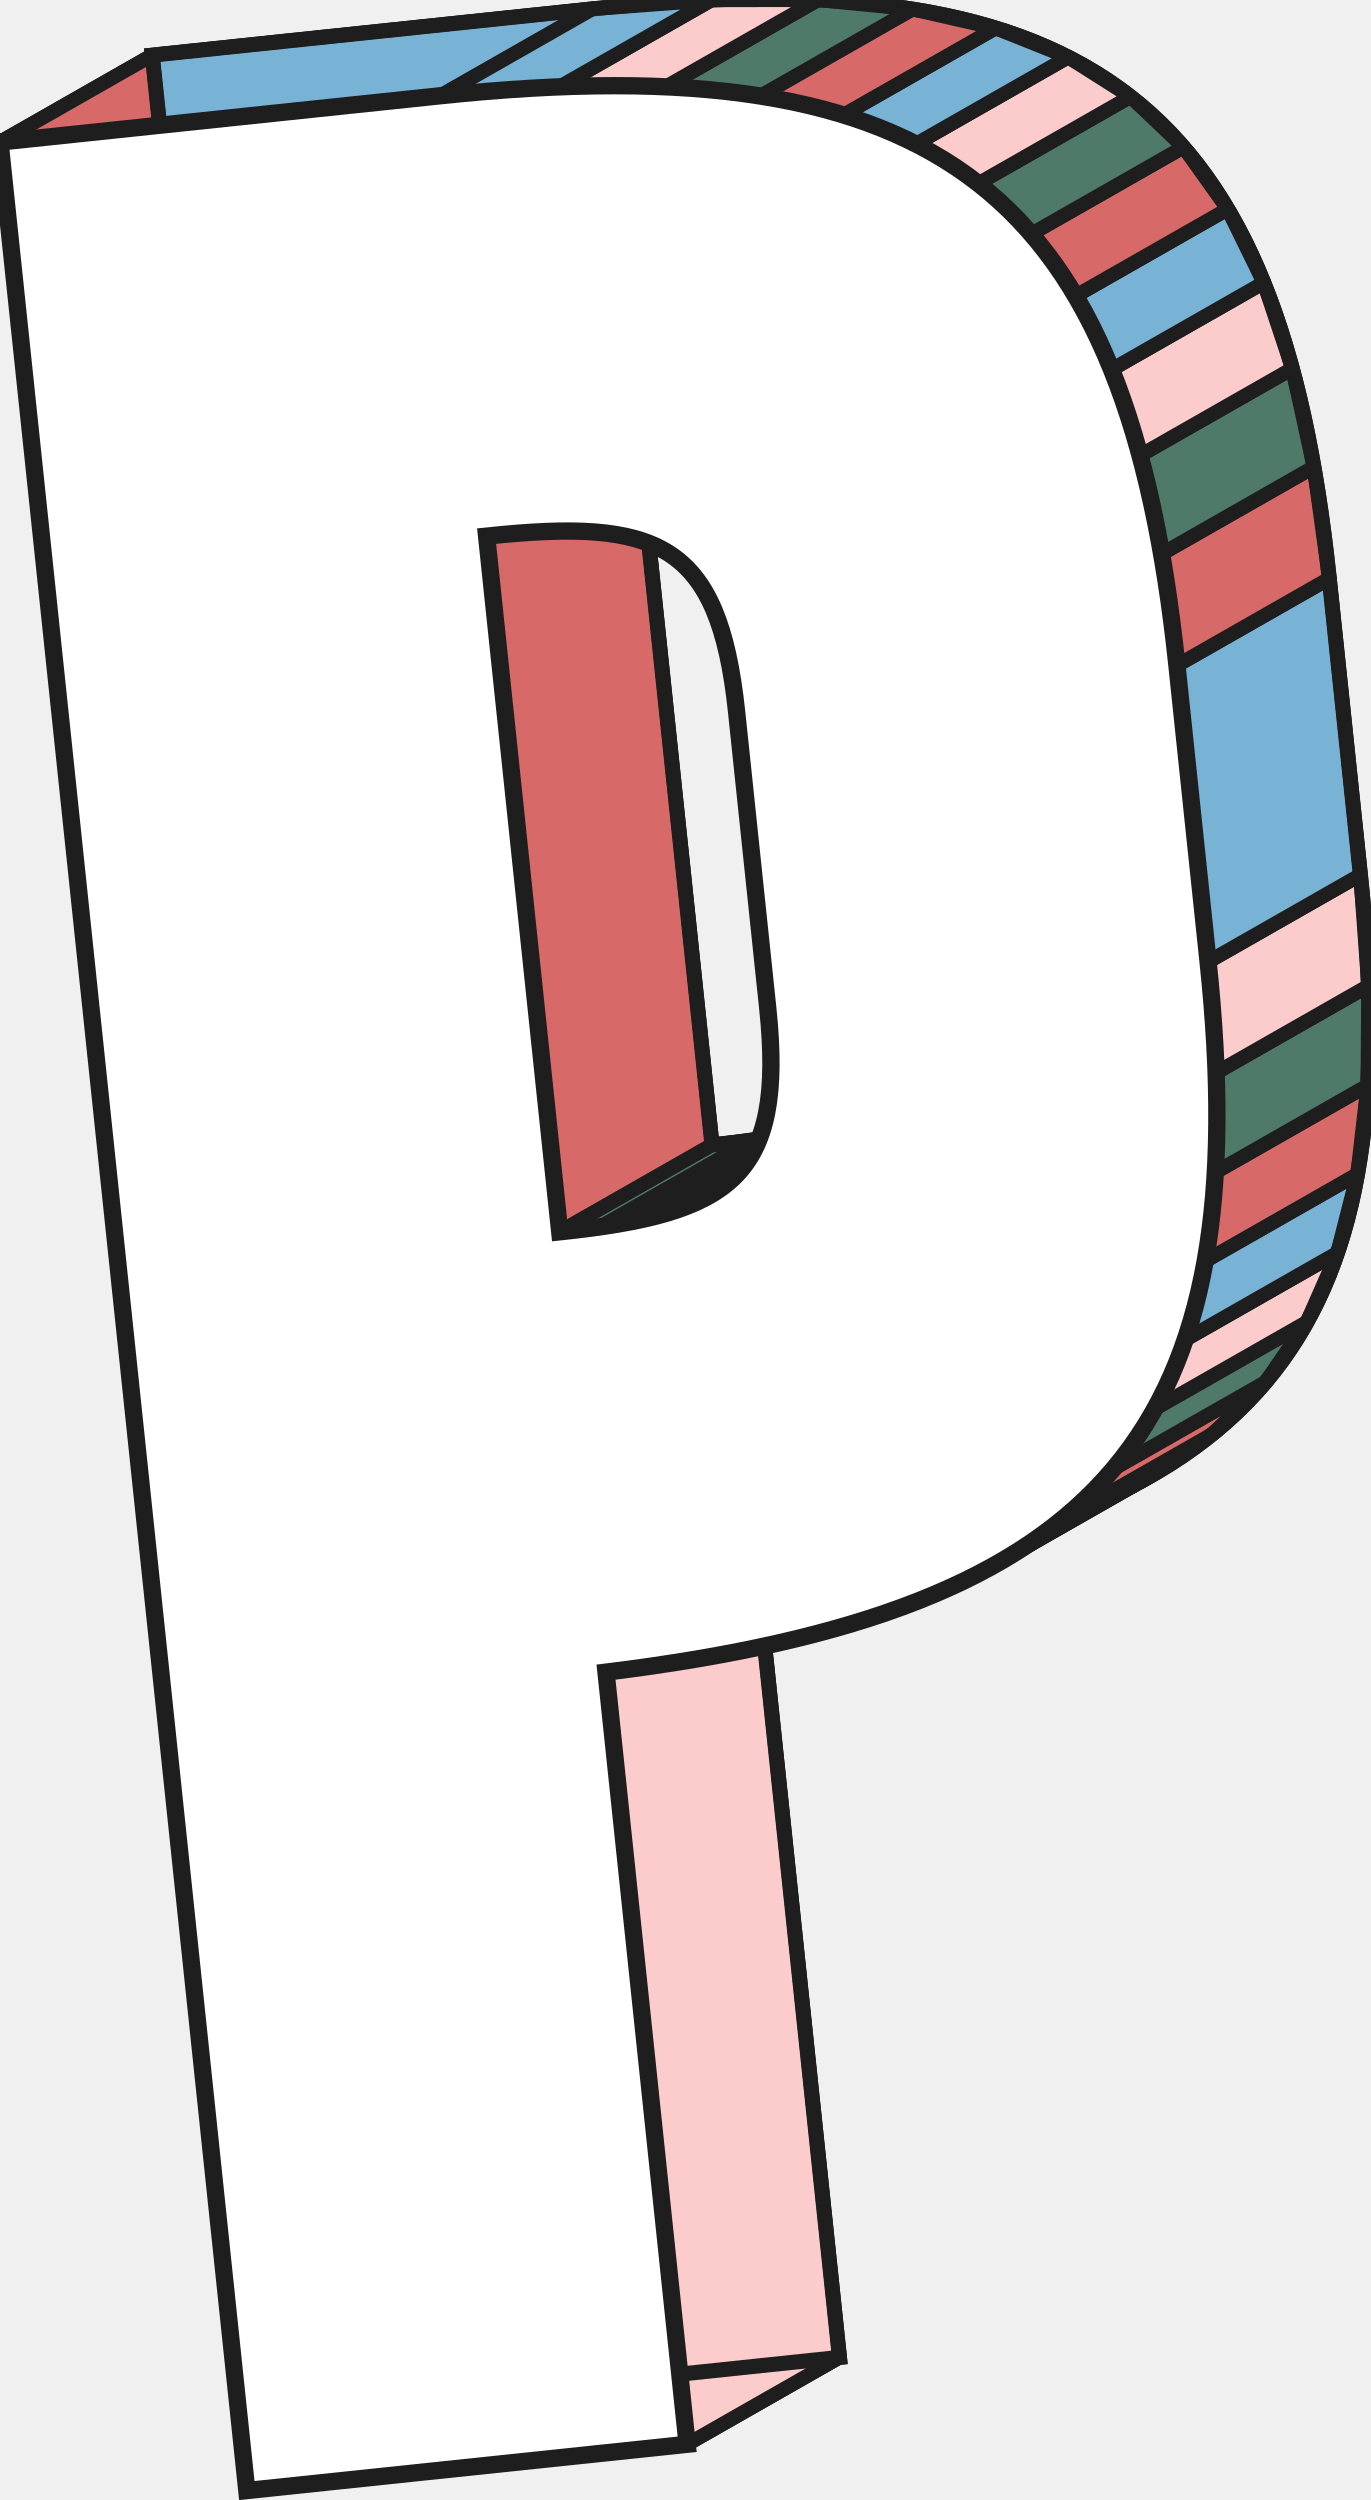
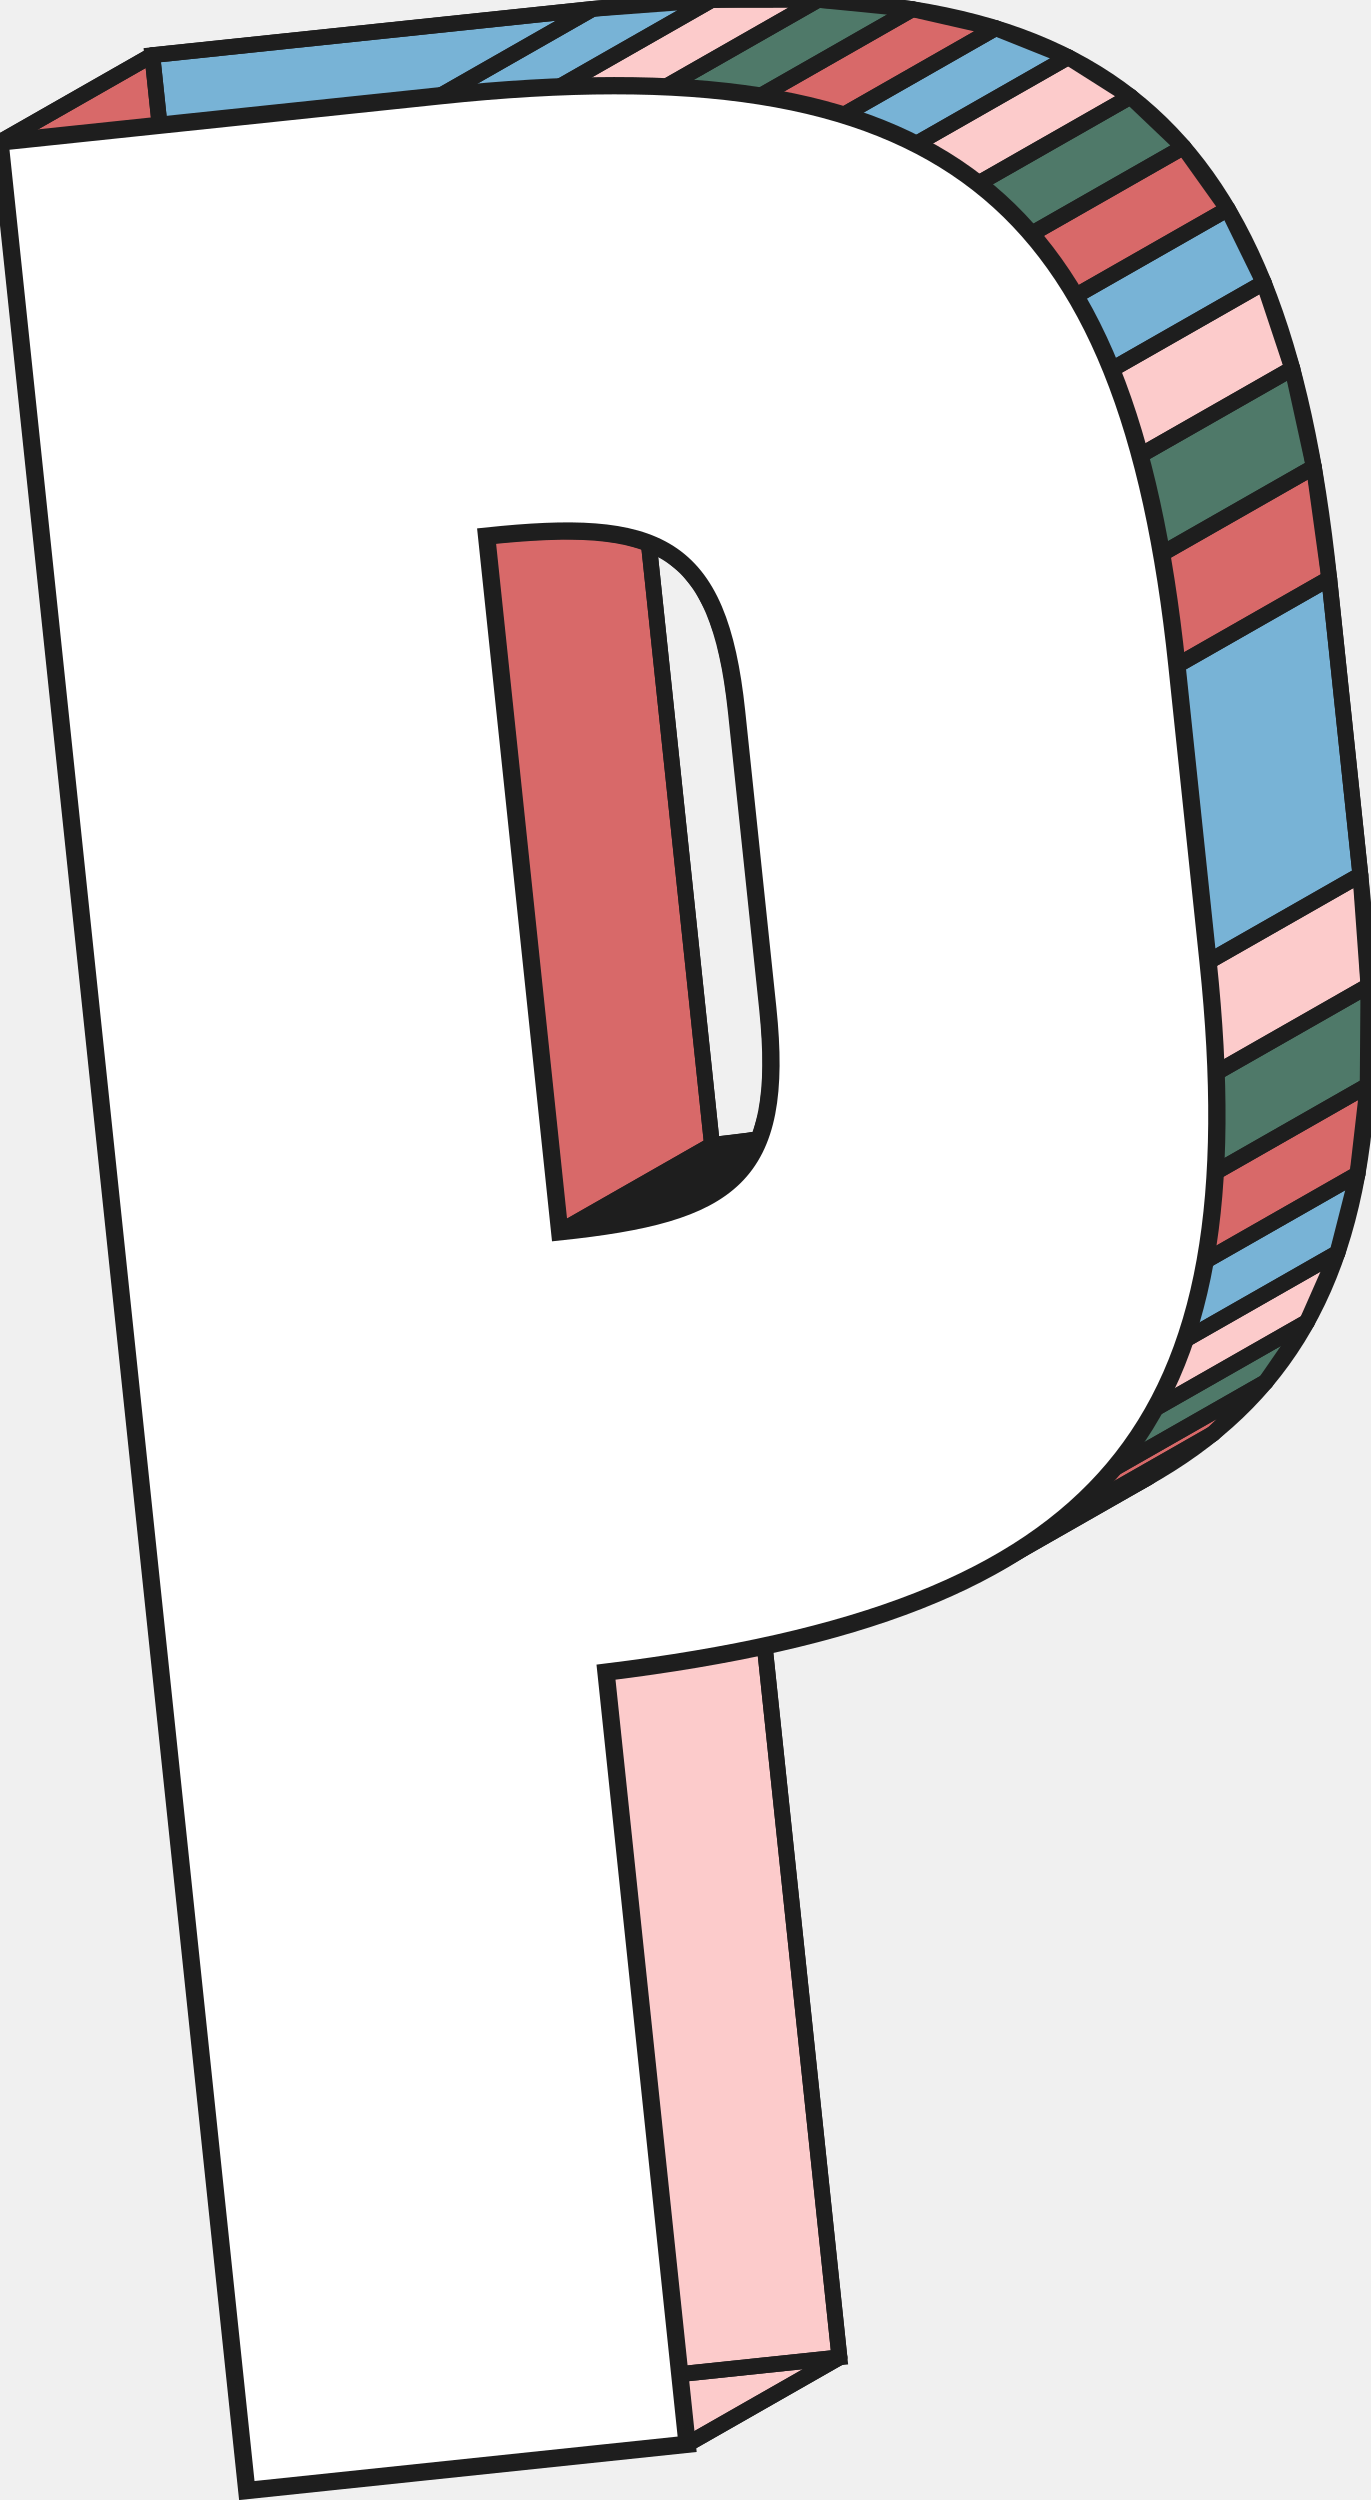
<svg xmlns="http://www.w3.org/2000/svg" width="91" height="166" viewBox="0 0 91 166" fill="none">
  <g transform="translate(6.03 -34.07)">
    <g transform="rotate(-6 39 117.6)">
-       <path d="M 42.02 34.52 L 12.62 34.52 L 12.62 191.32 L 42.02 191.32 L 42.02 139.77 C 75.54 139.18 86.71 128.21 86.71 97.04 L 86.71 77.25 C 86.71 45.69 75.54 34.52 42.02 34.52 Z M 42.02 110.37 L 42.02 63.92 C 53.39 63.92 57.31 65.88 57.31 77.25 L 57.31 97.04 C 57.31 108.41 53.39 110.37 42.02 110.37 Z" fill="#ffffff" stroke="#1e1e1e" stroke-width="1.0" />
-       <polygon points="42.02,34.52 12.62,34.52 1.96,39.2 31.36,39.2" fill="#78b3d6" stroke="#1e1e1e" stroke-width="0.95" stroke-linejoin="round" stroke-linecap="round" />
-       <polygon points="12.62,34.52 12.62,191.32 1.96,196 1.96,39.2" fill="#d86969" stroke="#1e1e1e" stroke-width="0.95" stroke-linejoin="round" stroke-linecap="round" />
-       <polygon points="12.62,191.32 42.02,191.32 31.36,196 1.96,196" fill="#4f7969" stroke="#1e1e1e" stroke-width="0.95" stroke-linejoin="round" stroke-linecap="round" />
-       <polygon points="42.02,191.32 42.02,139.77 31.36,144.45 31.36,196" fill="#fccbcb" stroke="#1e1e1e" stroke-width="0.95" stroke-linejoin="round" stroke-linecap="round" />
-       <polygon points="42.02,139.77 49.94,139.4 39.28,144.08 31.36,144.45" fill="#78b3d6" stroke="#1e1e1e" stroke-width="0.95" stroke-linejoin="round" stroke-linecap="round" />
-       <polygon points="49.94,139.4 56.97,138.57 46.31,143.25 39.28,144.08" fill="#d86969" stroke="#1e1e1e" stroke-width="0.95" stroke-linejoin="round" stroke-linecap="round" />
-       <polygon points="56.97,138.57 63.14,137.23 52.48,141.91 46.31,143.25" fill="#4f7969" stroke="#1e1e1e" stroke-width="0.95" stroke-linejoin="round" stroke-linecap="round" />
-       <polygon points="63.14,137.23 68.5,135.36 57.84,140.04 52.48,141.91" fill="#fccbcb" stroke="#1e1e1e" stroke-width="0.95" stroke-linejoin="round" stroke-linecap="round" />
-       <polygon points="68.5,135.36 73.09,132.92 62.43,137.6 57.84,140.04" fill="#78b3d6" stroke="#1e1e1e" stroke-width="0.95" stroke-linejoin="round" stroke-linecap="round" />
-       <polygon points="73.09,132.92 76.93,129.87 66.27,134.55 62.43,137.6" fill="#d86969" stroke="#1e1e1e" stroke-width="0.95" stroke-linejoin="round" stroke-linecap="round" />
-       <polygon points="76.93,129.87 80.08,126.19 69.42,130.87 66.27,134.55" fill="#4f7969" stroke="#1e1e1e" stroke-width="0.95" stroke-linejoin="round" stroke-linecap="round" />
-       <polygon points="80.08,126.19 82.57,121.84 71.91,126.52 69.42,130.87" fill="#fccbcb" stroke="#1e1e1e" stroke-width="0.95" stroke-linejoin="round" stroke-linecap="round" />
-       <polygon points="82.57,121.84 84.44,116.78 73.78,121.46 71.91,126.52" fill="#78b3d6" stroke="#1e1e1e" stroke-width="0.95" stroke-linejoin="round" stroke-linecap="round" />
-       <polygon points="84.44,116.78 85.73,110.99 75.07,115.67 73.78,121.46" fill="#d86969" stroke="#1e1e1e" stroke-width="0.95" stroke-linejoin="round" stroke-linecap="round" />
-       <polygon points="85.73,110.99 86.47,104.42 75.81,109.1 75.07,115.67" fill="#4f7969" stroke="#1e1e1e" stroke-width="0.95" stroke-linejoin="round" stroke-linecap="round" />
-       <polygon points="86.47,104.42 86.71,97.04 76.05,101.72 75.81,109.1" fill="#fccbcb" stroke="#1e1e1e" stroke-width="0.95" stroke-linejoin="round" stroke-linecap="round" />
-       <polygon points="86.71,97.04 86.71,77.25 76.05,81.93 76.05,101.72" fill="#78b3d6" stroke="#1e1e1e" stroke-width="0.95" stroke-linejoin="round" stroke-linecap="round" />
-       <polygon points="86.71,77.25 86.47,69.78 75.81,74.46 76.05,81.93" fill="#d86969" stroke="#1e1e1e" stroke-width="0.95" stroke-linejoin="round" stroke-linecap="round" />
-       <polygon points="86.47,69.78 85.73,63.13 75.07,67.81 75.81,74.46" fill="#4f7969" stroke="#1e1e1e" stroke-width="0.95" stroke-linejoin="round" stroke-linecap="round" />
-       <polygon points="85.73,63.13 84.44,57.26 73.78,61.94 75.07,67.81" fill="#fccbcb" stroke="#1e1e1e" stroke-width="0.95" stroke-linejoin="round" stroke-linecap="round" />
-       <polygon points="84.44,57.26 82.57,52.15 71.91,56.83 73.78,61.94" fill="#78b3d6" stroke="#1e1e1e" stroke-width="0.95" stroke-linejoin="round" stroke-linecap="round" />
-       <polygon points="82.57,52.15 80.08,47.75 69.42,52.43 71.91,56.83" fill="#d86969" stroke="#1e1e1e" stroke-width="0.95" stroke-linejoin="round" stroke-linecap="round" />
-       <polygon points="80.08,47.75 76.93,44.05 66.27,48.73 69.42,52.43" fill="#4f7969" stroke="#1e1e1e" stroke-width="0.95" stroke-linejoin="round" stroke-linecap="round" />
-       <polygon points="76.93,44.05 73.09,41.01 62.43,45.69 66.27,48.73" fill="#fccbcb" stroke="#1e1e1e" stroke-width="0.95" stroke-linejoin="round" stroke-linecap="round" />
-       <polygon points="73.09,41.01 68.5,38.59 57.84,43.27 62.43,45.69" fill="#78b3d6" stroke="#1e1e1e" stroke-width="0.95" stroke-linejoin="round" stroke-linecap="round" />
-       <polygon points="68.5,38.59 63.14,36.76 52.48,41.44 57.84,43.27" fill="#d86969" stroke="#1e1e1e" stroke-width="0.95" stroke-linejoin="round" stroke-linecap="round" />
-       <polygon points="63.14,36.76 56.97,35.49 46.31,40.17 52.48,41.44" fill="#4f7969" stroke="#1e1e1e" stroke-width="0.95" stroke-linejoin="round" stroke-linecap="round" />
-       <polygon points="56.97,35.49 49.94,34.76 39.28,39.44 46.31,40.17" fill="#fccbcb" stroke="#1e1e1e" stroke-width="0.95" stroke-linejoin="round" stroke-linecap="round" />
-       <polygon points="49.94,34.76 42.02,34.52 31.36,39.2 39.28,39.44" fill="#78b3d6" stroke="#1e1e1e" stroke-width="0.95" stroke-linejoin="round" stroke-linecap="round" />
-       <polygon points="42.02,110.37 42.02,63.92 31.36,68.6 31.36,115.05" fill="#d86969" stroke="#1e1e1e" stroke-width="0.95" stroke-linejoin="round" stroke-linecap="round" />
-       <polygon points="42.02,63.92 44.71,63.97 34.05,68.65 31.36,68.6" fill="#4f7969" stroke="#1e1e1e" stroke-width="0.95" stroke-linejoin="round" stroke-linecap="round" />
-       <polygon points="44.71,63.97 47.1,64.12 36.44,68.8 34.05,68.65" fill="#fccbcb" stroke="#1e1e1e" stroke-width="0.95" stroke-linejoin="round" stroke-linecap="round" />
-       <polygon points="47.1,64.12 49.2,64.4 38.54,69.08 36.44,68.8" fill="#78b3d6" stroke="#1e1e1e" stroke-width="0.95" stroke-linejoin="round" stroke-linecap="round" />
-       <polygon points="49.2,64.4 51.04,64.85 40.38,69.53 38.54,69.08" fill="#d86969" stroke="#1e1e1e" stroke-width="0.95" stroke-linejoin="round" stroke-linecap="round" />
-       <polygon points="51.04,64.85 52.61,65.48 41.95,70.16 40.38,69.53" fill="#4f7969" stroke="#1e1e1e" stroke-width="0.95" stroke-linejoin="round" stroke-linecap="round" />
-       <polygon points="52.61,65.48 53.93,66.32 43.27,71 41.95,70.16" fill="#fccbcb" stroke="#1e1e1e" stroke-width="0.95" stroke-linejoin="round" stroke-linecap="round" />
-       <polygon points="53.93,66.32 55.01,67.4 44.35,72.08 43.27,71" fill="#78b3d6" stroke="#1e1e1e" stroke-width="0.95" stroke-linejoin="round" stroke-linecap="round" />
-       <polygon points="55.01,67.4 55.87,68.74 45.21,73.42 44.35,72.08" fill="#d86969" stroke="#1e1e1e" stroke-width="0.95" stroke-linejoin="round" stroke-linecap="round" />
-       <polygon points="55.87,68.74 56.52,70.37 45.86,75.05 45.21,73.42" fill="#4f7969" stroke="#1e1e1e" stroke-width="0.95" stroke-linejoin="round" stroke-linecap="round" />
-       <polygon points="56.52,70.37 56.97,72.31 46.31,76.99 45.86,75.05" fill="#fccbcb" stroke="#1e1e1e" stroke-width="0.95" stroke-linejoin="round" stroke-linecap="round" />
-       <polygon points="56.97,72.31 57.22,74.6 46.56,79.28 46.31,76.99" fill="#78b3d6" stroke="#1e1e1e" stroke-width="0.95" stroke-linejoin="round" stroke-linecap="round" />
-       <polygon points="57.22,74.6 57.31,77.25 46.65,81.93 46.56,79.28" fill="#d86969" stroke="#1e1e1e" stroke-width="0.95" stroke-linejoin="round" stroke-linecap="round" />
-       <polygon points="57.31,77.25 57.31,97.04 46.65,101.72 46.65,81.93" fill="#4f7969" stroke="#1e1e1e" stroke-width="0.95" stroke-linejoin="round" stroke-linecap="round" />
-       <polygon points="57.31,97.04 57.22,99.69 46.56,104.37 46.65,101.72" fill="#fccbcb" stroke="#1e1e1e" stroke-width="0.95" stroke-linejoin="round" stroke-linecap="round" />
-       <polygon points="57.22,99.69 56.97,101.98 46.31,106.66 46.56,104.37" fill="#78b3d6" stroke="#1e1e1e" stroke-width="0.95" stroke-linejoin="round" stroke-linecap="round" />
-       <polygon points="56.97,101.98 56.52,103.92 45.86,108.6 46.31,106.66" fill="#d86969" stroke="#1e1e1e" stroke-width="0.95" stroke-linejoin="round" stroke-linecap="round" />
-       <polygon points="56.52,103.92 55.87,105.55 45.21,110.23 45.86,108.6" fill="#4f7969" stroke="#1e1e1e" stroke-width="0.95" stroke-linejoin="round" stroke-linecap="round" />
-       <polygon points="55.87,105.55 55.01,106.89 44.35,111.57 45.21,110.23" fill="#fccbcb" stroke="#1e1e1e" stroke-width="0.95" stroke-linejoin="round" stroke-linecap="round" />
-       <polygon points="55.01,106.89 53.93,107.97 43.27,112.65 44.35,111.57" fill="#78b3d6" stroke="#1e1e1e" stroke-width="0.95" stroke-linejoin="round" stroke-linecap="round" />
-       <polygon points="53.93,107.97 52.61,108.81 41.95,113.49 43.27,112.65" fill="#d86969" stroke="#1e1e1e" stroke-width="0.95" stroke-linejoin="round" stroke-linecap="round" />
-       <polygon points="52.61,108.81 51.04,109.44 40.38,114.12 41.95,113.49" fill="#4f7969" stroke="#1e1e1e" stroke-width="0.95" stroke-linejoin="round" stroke-linecap="round" />
-       <polygon points="51.04,109.44 49.2,109.89 38.54,114.57 40.38,114.12" fill="#fccbcb" stroke="#1e1e1e" stroke-width="0.95" stroke-linejoin="round" stroke-linecap="round" />
-       <polygon points="49.2,109.89 47.1,110.17 36.44,114.85 38.54,114.57" fill="#78b3d6" stroke="#1e1e1e" stroke-width="0.95" stroke-linejoin="round" stroke-linecap="round" />
-       <polygon points="47.1,110.17 44.71,110.33 34.05,115.01 36.44,114.85" fill="#d86969" stroke="#1e1e1e" stroke-width="0.95" stroke-linejoin="round" stroke-linecap="round" />
-       <polygon points="44.71,110.33 42.02,110.37 31.36,115.05 34.05,115.01" fill="#4f7969" stroke="#1e1e1e" stroke-width="0.95" stroke-linejoin="round" stroke-linecap="round" />
-       <path d="M 42.02 34.52 L 12.62 34.52 L 12.62 191.32 L 42.02 191.32 L 42.02 139.77 C 75.54 139.18 86.71 128.21 86.71 97.04 L 86.71 77.25 C 86.71 45.69 75.54 34.52 42.02 34.52 Z M 42.02 110.37 L 42.02 63.92 C 53.39 63.92 57.31 65.88 57.31 77.25 L 57.31 97.04 C 57.31 108.41 53.39 110.37 42.02 110.37 Z" fill="none" stroke="#1e1e1e" stroke-width="1.0" />
+       <path d="M 42.02 34.52 L 12.62 34.52 L 12.62 191.32 L 42.02 191.32 L 42.02 139.77 C 75.54 139.18 86.71 128.21 86.71 97.04 L 86.71 77.25 C 86.71 45.69 75.54 34.52 42.02 34.52 Z M 42.02 110.37 L 42.02 63.92 C 53.39 63.92 57.31 65.88 57.31 77.25 L 57.31 97.04 C 57.31 108.41 53.39 110.37 42.02 110.37 Z" fill="#ffffff" />
+       <polygon points="42.02,34.52 12.62,34.52 1.96,39.2 31.36,39.2" fill="#78b3d6" />
+       <polygon points="12.62,34.52 12.62,191.32 1.96,196 1.96,39.2" fill="#d86969" />
+       <polygon points="12.62,191.32 42.02,191.32 31.36,196 1.96,196" fill="#4f7969" />
+       <polygon points="42.02,191.32 42.02,139.77 31.36,144.45 31.36,196" fill="#fccbcb" />
+       <polygon points="42.02,139.77 49.94,139.4 39.28,144.08 31.36,144.45" fill="#78b3d6" />
+       <polygon points="49.94,139.4 56.97,138.57 46.31,143.25 39.28,144.08" fill="#d86969" />
+       <polygon points="56.97,138.57 63.14,137.23 52.48,141.91 46.31,143.25" fill="#4f7969" />
+       <polygon points="63.14,137.23 68.5,135.36 57.84,140.04 52.48,141.91" fill="#fccbcb" />
+       <polygon points="68.5,135.36 73.09,132.92 62.43,137.6 57.84,140.04" fill="#78b3d6" />
+       <polygon points="73.09,132.92 76.93,129.87 66.27,134.55 62.43,137.6" fill="#d86969" />
+       <polygon points="76.93,129.87 80.08,126.19 69.42,130.87 66.27,134.55" fill="#4f7969" />
+       <polygon points="80.08,126.19 82.57,121.84 71.91,126.52 69.42,130.87" fill="#fccbcb" />
+       <polygon points="82.57,121.84 84.44,116.78 73.78,121.46 71.91,126.52" fill="#78b3d6" />
+       <polygon points="84.44,116.78 85.73,110.99 75.07,115.67 73.78,121.46" fill="#d86969" />
+       <polygon points="85.73,110.99 86.47,104.42 75.81,109.1 75.07,115.67" fill="#4f7969" />
+       <polygon points="86.47,104.42 86.71,97.04 76.05,101.72 75.81,109.1" fill="#fccbcb" />
+       <polygon points="86.71,97.04 86.71,77.25 76.05,81.93 76.05,101.72" fill="#78b3d6" />
+       <polygon points="86.71,77.25 86.47,69.78 75.81,74.46 76.05,81.93" fill="#d86969" />
+       <polygon points="86.47,69.78 85.73,63.13 75.07,67.81 75.81,74.46" fill="#4f7969" />
+       <polygon points="85.73,63.13 84.44,57.26 73.78,61.94 75.07,67.81" fill="#fccbcb" />
+       <polygon points="84.44,57.26 82.57,52.15 71.91,56.83 73.78,61.94" fill="#78b3d6" />
+       <polygon points="82.57,52.15 80.08,47.75 69.42,52.43 71.91,56.83" fill="#d86969" />
+       <polygon points="80.08,47.75 76.93,44.05 66.27,48.73 69.42,52.43" fill="#4f7969" />
+       <polygon points="76.93,44.05 73.09,41.01 62.43,45.69 66.27,48.73" fill="#fccbcb" />
+       <polygon points="73.09,41.01 68.5,38.59 57.84,43.27 62.43,45.69" fill="#78b3d6" />
+       <polygon points="68.5,38.59 63.14,36.76 52.48,41.44 57.84,43.27" fill="#d86969" />
+       <polygon points="63.14,36.76 56.97,35.49 46.31,40.17 52.48,41.44" fill="#4f7969" />
+       <polygon points="56.97,35.49 49.94,34.76 39.28,39.44 46.31,40.17" fill="#fccbcb" />
+       <polygon points="49.94,34.76 42.02,34.52 31.36,39.2 39.28,39.44" fill="#78b3d6" />
+       <polygon points="42.02,110.37 42.02,63.92 31.36,68.6 31.36,115.05" fill="#d86969" />
+       <polygon points="42.02,63.92 44.71,63.97 34.05,68.65 31.36,68.6" fill="#4f7969" />
+       <polygon points="44.71,63.97 47.1,64.12 36.44,68.8 34.05,68.65" fill="#fccbcb" />
+       <polygon points="47.1,64.12 49.2,64.4 38.54,69.08 36.44,68.8" fill="#78b3d6" />
+       <polygon points="49.2,64.4 51.04,64.85 40.38,69.53 38.54,69.08" fill="#d86969" />
+       <polygon points="51.04,64.85 52.61,65.48 41.95,70.16 40.38,69.53" fill="#4f7969" />
+       <polygon points="52.61,65.48 53.93,66.32 43.27,71 41.95,70.16" fill="#fccbcb" />
+       <polygon points="53.93,66.32 55.01,67.4 44.35,72.08 43.27,71" fill="#78b3d6" />
+       <polygon points="55.01,67.4 55.87,68.74 45.21,73.42 44.35,72.08" fill="#d86969" />
+       <polygon points="55.87,68.74 56.52,70.37 45.86,75.05 45.21,73.42" fill="#4f7969" />
+       <polygon points="56.52,70.37 56.97,72.31 46.31,76.99 45.86,75.05" fill="#fccbcb" />
+       <polygon points="56.97,72.31 57.22,74.6 46.56,79.28 46.31,76.99" fill="#78b3d6" />
+       <polygon points="57.22,74.6 57.31,77.25 46.65,81.93 46.56,79.28" fill="#d86969" />
+       <polygon points="57.31,77.25 57.31,97.04 46.65,101.72 46.65,81.93" fill="#4f7969" />
+       <polygon points="57.31,97.04 57.22,99.69 46.56,104.37 46.65,101.72" fill="#fccbcb" />
+       <polygon points="57.22,99.69 56.97,101.98 46.31,106.66 46.56,104.37" fill="#78b3d6" />
+       <polygon points="56.97,101.98 56.52,103.92 45.86,108.6 46.31,106.66" fill="#d86969" />
+       <polygon points="56.52,103.92 55.87,105.55 45.21,110.23 45.86,108.6" fill="#4f7969" />
+       <polygon points="55.87,105.55 55.01,106.89 44.35,111.57 45.21,110.23" fill="#fccbcb" />
+       <polygon points="55.01,106.89 53.93,107.97 43.27,112.65 44.35,111.57" fill="#78b3d6" />
+       <polygon points="53.93,107.97 52.61,108.81 41.95,113.49 43.27,112.65" fill="#d86969" />
+       <polygon points="52.61,108.81 51.04,109.44 40.38,114.12 41.95,113.49" fill="#4f7969" />
+       <polygon points="51.04,109.44 49.2,109.89 38.54,114.57 40.38,114.12" fill="#fccbcb" />
+       <polygon points="49.2,109.89 47.1,110.17 36.44,114.85 38.54,114.57" fill="#78b3d6" />
+       <polygon points="47.1,110.17 44.71,110.33 34.05,115.01 36.44,114.85" fill="#d86969" />
+       <polygon points="44.71,110.33 42.02,110.37 31.36,115.05 34.05,115.01" fill="#4f7969" />
+       <polygon points="42.02,34.52 12.62,34.52 1.96,39.2 31.36,39.2" fill="none" stroke="#1e1e1e" stroke-width="1.05" stroke-linejoin="round" stroke-linecap="round" />
+       <polygon points="12.62,34.52 12.62,191.32 1.96,196 1.96,39.2" fill="none" stroke="#1e1e1e" stroke-width="1.05" stroke-linejoin="round" stroke-linecap="round" />
+       <polygon points="12.62,191.32 42.02,191.32 31.36,196 1.96,196" fill="none" stroke="#1e1e1e" stroke-width="1.05" stroke-linejoin="round" stroke-linecap="round" />
+       <polygon points="42.02,191.32 42.02,139.77 31.36,144.45 31.36,196" fill="none" stroke="#1e1e1e" stroke-width="1.05" stroke-linejoin="round" stroke-linecap="round" />
+       <polygon points="42.02,139.77 49.94,139.4 39.28,144.08 31.36,144.45" fill="none" stroke="#1e1e1e" stroke-width="1.05" stroke-linejoin="round" stroke-linecap="round" />
+       <polygon points="49.94,139.4 56.97,138.57 46.31,143.25 39.28,144.08" fill="none" stroke="#1e1e1e" stroke-width="1.05" stroke-linejoin="round" stroke-linecap="round" />
+       <polygon points="56.97,138.57 63.14,137.23 52.48,141.91 46.31,143.25" fill="none" stroke="#1e1e1e" stroke-width="1.05" stroke-linejoin="round" stroke-linecap="round" />
+       <polygon points="63.14,137.23 68.5,135.36 57.84,140.04 52.48,141.91" fill="none" stroke="#1e1e1e" stroke-width="1.05" stroke-linejoin="round" stroke-linecap="round" />
+       <polygon points="68.5,135.36 73.09,132.92 62.43,137.6 57.84,140.04" fill="none" stroke="#1e1e1e" stroke-width="1.05" stroke-linejoin="round" stroke-linecap="round" />
+       <polygon points="73.09,132.92 76.93,129.87 66.27,134.55 62.43,137.6" fill="none" stroke="#1e1e1e" stroke-width="1.05" stroke-linejoin="round" stroke-linecap="round" />
+       <polygon points="76.93,129.87 80.08,126.19 69.42,130.87 66.27,134.55" fill="none" stroke="#1e1e1e" stroke-width="1.05" stroke-linejoin="round" stroke-linecap="round" />
+       <polygon points="80.08,126.19 82.57,121.84 71.91,126.52 69.42,130.87" fill="none" stroke="#1e1e1e" stroke-width="1.05" stroke-linejoin="round" stroke-linecap="round" />
+       <polygon points="82.57,121.84 84.44,116.78 73.78,121.46 71.91,126.52" fill="none" stroke="#1e1e1e" stroke-width="1.05" stroke-linejoin="round" stroke-linecap="round" />
+       <polygon points="84.44,116.78 85.73,110.99 75.07,115.67 73.78,121.46" fill="none" stroke="#1e1e1e" stroke-width="1.05" stroke-linejoin="round" stroke-linecap="round" />
+       <polygon points="85.73,110.99 86.47,104.42 75.81,109.1 75.07,115.67" fill="none" stroke="#1e1e1e" stroke-width="1.05" stroke-linejoin="round" stroke-linecap="round" />
+       <polygon points="86.47,104.42 86.71,97.04 76.05,101.72 75.81,109.1" fill="none" stroke="#1e1e1e" stroke-width="1.05" stroke-linejoin="round" stroke-linecap="round" />
+       <polygon points="86.71,97.04 86.71,77.25 76.05,81.93 76.05,101.72" fill="none" stroke="#1e1e1e" stroke-width="1.05" stroke-linejoin="round" stroke-linecap="round" />
+       <polygon points="86.71,77.25 86.47,69.78 75.81,74.46 76.05,81.93" fill="none" stroke="#1e1e1e" stroke-width="1.05" stroke-linejoin="round" stroke-linecap="round" />
+       <polygon points="86.47,69.78 85.73,63.13 75.07,67.81 75.81,74.46" fill="none" stroke="#1e1e1e" stroke-width="1.05" stroke-linejoin="round" stroke-linecap="round" />
+       <polygon points="85.73,63.13 84.44,57.26 73.78,61.94 75.07,67.81" fill="none" stroke="#1e1e1e" stroke-width="1.05" stroke-linejoin="round" stroke-linecap="round" />
+       <polygon points="84.44,57.26 82.57,52.15 71.91,56.83 73.78,61.94" fill="none" stroke="#1e1e1e" stroke-width="1.05" stroke-linejoin="round" stroke-linecap="round" />
+       <polygon points="82.57,52.15 80.08,47.75 69.42,52.43 71.91,56.83" fill="none" stroke="#1e1e1e" stroke-width="1.05" stroke-linejoin="round" stroke-linecap="round" />
+       <polygon points="80.08,47.75 76.93,44.05 66.27,48.73 69.42,52.43" fill="none" stroke="#1e1e1e" stroke-width="1.05" stroke-linejoin="round" stroke-linecap="round" />
+       <polygon points="76.93,44.05 73.09,41.01 62.43,45.69 66.27,48.73" fill="none" stroke="#1e1e1e" stroke-width="1.05" stroke-linejoin="round" stroke-linecap="round" />
+       <polygon points="73.09,41.01 68.5,38.59 57.84,43.27 62.43,45.69" fill="none" stroke="#1e1e1e" stroke-width="1.05" stroke-linejoin="round" stroke-linecap="round" />
+       <polygon points="68.5,38.59 63.14,36.76 52.48,41.44 57.84,43.27" fill="none" stroke="#1e1e1e" stroke-width="1.05" stroke-linejoin="round" stroke-linecap="round" />
+       <polygon points="63.14,36.76 56.97,35.49 46.31,40.17 52.48,41.44" fill="none" stroke="#1e1e1e" stroke-width="1.05" stroke-linejoin="round" stroke-linecap="round" />
+       <polygon points="56.97,35.49 49.94,34.76 39.28,39.44 46.31,40.17" fill="none" stroke="#1e1e1e" stroke-width="1.05" stroke-linejoin="round" stroke-linecap="round" />
+       <polygon points="49.94,34.76 42.02,34.52 31.36,39.2 39.28,39.44" fill="none" stroke="#1e1e1e" stroke-width="1.05" stroke-linejoin="round" stroke-linecap="round" />
+       <polygon points="42.02,110.37 42.02,63.92 31.36,68.6 31.36,115.05" fill="none" stroke="#1e1e1e" stroke-width="1.05" stroke-linejoin="round" stroke-linecap="round" />
+       <polygon points="42.02,63.92 44.71,63.97 34.05,68.65 31.36,68.6" fill="none" stroke="#1e1e1e" stroke-width="1.05" stroke-linejoin="round" stroke-linecap="round" />
+       <polygon points="44.71,63.97 47.1,64.12 36.44,68.8 34.05,68.65" fill="none" stroke="#1e1e1e" stroke-width="1.05" stroke-linejoin="round" stroke-linecap="round" />
+       <polygon points="47.1,64.12 49.2,64.4 38.54,69.08 36.44,68.8" fill="none" stroke="#1e1e1e" stroke-width="1.05" stroke-linejoin="round" stroke-linecap="round" />
+       <polygon points="49.2,64.4 51.04,64.85 40.38,69.53 38.54,69.08" fill="none" stroke="#1e1e1e" stroke-width="1.05" stroke-linejoin="round" stroke-linecap="round" />
+       <polygon points="51.04,64.85 52.61,65.48 41.95,70.16 40.38,69.53" fill="none" stroke="#1e1e1e" stroke-width="1.05" stroke-linejoin="round" stroke-linecap="round" />
+       <polygon points="52.61,65.48 53.93,66.32 43.27,71 41.95,70.16" fill="none" stroke="#1e1e1e" stroke-width="1.05" stroke-linejoin="round" stroke-linecap="round" />
+       <polygon points="53.93,66.32 55.01,67.4 44.35,72.08 43.27,71" fill="none" stroke="#1e1e1e" stroke-width="1.05" stroke-linejoin="round" stroke-linecap="round" />
+       <polygon points="55.01,67.4 55.87,68.74 45.21,73.42 44.35,72.08" fill="none" stroke="#1e1e1e" stroke-width="1.05" stroke-linejoin="round" stroke-linecap="round" />
+       <polygon points="55.87,68.74 56.52,70.37 45.86,75.05 45.21,73.42" fill="none" stroke="#1e1e1e" stroke-width="1.05" stroke-linejoin="round" stroke-linecap="round" />
+       <polygon points="56.52,70.37 56.97,72.31 46.31,76.99 45.86,75.05" fill="none" stroke="#1e1e1e" stroke-width="1.05" stroke-linejoin="round" stroke-linecap="round" />
+       <polygon points="56.97,72.31 57.22,74.6 46.56,79.28 46.31,76.99" fill="none" stroke="#1e1e1e" stroke-width="1.05" stroke-linejoin="round" stroke-linecap="round" />
+       <polygon points="57.22,74.6 57.31,77.25 46.65,81.93 46.56,79.28" fill="none" stroke="#1e1e1e" stroke-width="1.05" stroke-linejoin="round" stroke-linecap="round" />
+       <polygon points="57.31,77.25 57.31,97.04 46.65,101.72 46.65,81.93" fill="none" stroke="#1e1e1e" stroke-width="1.05" stroke-linejoin="round" stroke-linecap="round" />
+       <polygon points="57.31,97.04 57.22,99.69 46.56,104.37 46.65,101.72" fill="none" stroke="#1e1e1e" stroke-width="1.05" stroke-linejoin="round" stroke-linecap="round" />
+       <polygon points="57.22,99.69 56.97,101.98 46.31,106.66 46.56,104.37" fill="none" stroke="#1e1e1e" stroke-width="1.05" stroke-linejoin="round" stroke-linecap="round" />
+       <polygon points="56.97,101.98 56.52,103.92 45.86,108.6 46.31,106.66" fill="none" stroke="#1e1e1e" stroke-width="1.05" stroke-linejoin="round" stroke-linecap="round" />
+       <polygon points="56.52,103.92 55.87,105.55 45.21,110.23 45.86,108.6" fill="none" stroke="#1e1e1e" stroke-width="1.05" stroke-linejoin="round" stroke-linecap="round" />
+       <polygon points="55.87,105.55 55.01,106.89 44.35,111.57 45.21,110.23" fill="none" stroke="#1e1e1e" stroke-width="1.05" stroke-linejoin="round" stroke-linecap="round" />
+       <polygon points="55.01,106.89 53.93,107.97 43.27,112.65 44.35,111.57" fill="none" stroke="#1e1e1e" stroke-width="1.05" stroke-linejoin="round" stroke-linecap="round" />
+       <polygon points="53.93,107.97 52.61,108.81 41.95,113.49 43.27,112.65" fill="none" stroke="#1e1e1e" stroke-width="1.05" stroke-linejoin="round" stroke-linecap="round" />
+       <polygon points="52.61,108.81 51.04,109.44 40.38,114.12 41.95,113.49" fill="none" stroke="#1e1e1e" stroke-width="1.05" stroke-linejoin="round" stroke-linecap="round" />
+       <polygon points="51.04,109.44 49.2,109.89 38.54,114.57 40.38,114.12" fill="none" stroke="#1e1e1e" stroke-width="1.05" stroke-linejoin="round" stroke-linecap="round" />
+       <polygon points="49.2,109.89 47.1,110.17 36.44,114.85 38.54,114.57" fill="none" stroke="#1e1e1e" stroke-width="1.05" stroke-linejoin="round" stroke-linecap="round" />
+       <polygon points="47.1,110.17 44.71,110.33 34.05,115.01 36.44,114.85" fill="none" stroke="#1e1e1e" stroke-width="1.05" stroke-linejoin="round" stroke-linecap="round" />
+       <polygon points="44.71,110.33 42.02,110.37 31.36,115.05 34.05,115.01" fill="none" stroke="#1e1e1e" stroke-width="1.05" stroke-linejoin="round" stroke-linecap="round" />
+       <path d="M 42.02 34.52 L 12.62 34.52 L 12.62 191.32 L 42.02 191.32 L 42.02 139.77 C 75.54 139.18 86.71 128.21 86.71 97.04 L 86.71 77.25 C 86.71 45.69 75.54 34.52 42.02 34.52 Z M 42.02 110.37 L 42.02 63.92 C 53.39 63.92 57.31 65.88 57.31 77.25 L 57.31 97.04 C 57.31 108.41 53.39 110.37 42.02 110.37 Z" fill="none" stroke="#1e1e1e" stroke-width="1.05" />
      <path d="M 31.36 39.2 L 1.96 39.2 L 1.96 196 L 31.36 196 L 31.36 144.45 C 64.88 143.86 76.05 132.89 76.05 101.72 L 76.05 81.93 C 76.05 50.37 64.88 39.2 31.36 39.2 Z M 31.36 115.05 L 31.36 68.6 C 42.73 68.6 46.65 70.56 46.65 81.93 L 46.65 101.72 C 46.65 113.09 42.73 115.05 31.36 115.05 Z" fill="#ffffff" stroke="#1e1e1e" stroke-width="1.15" />
    </g>
  </g>
</svg>
